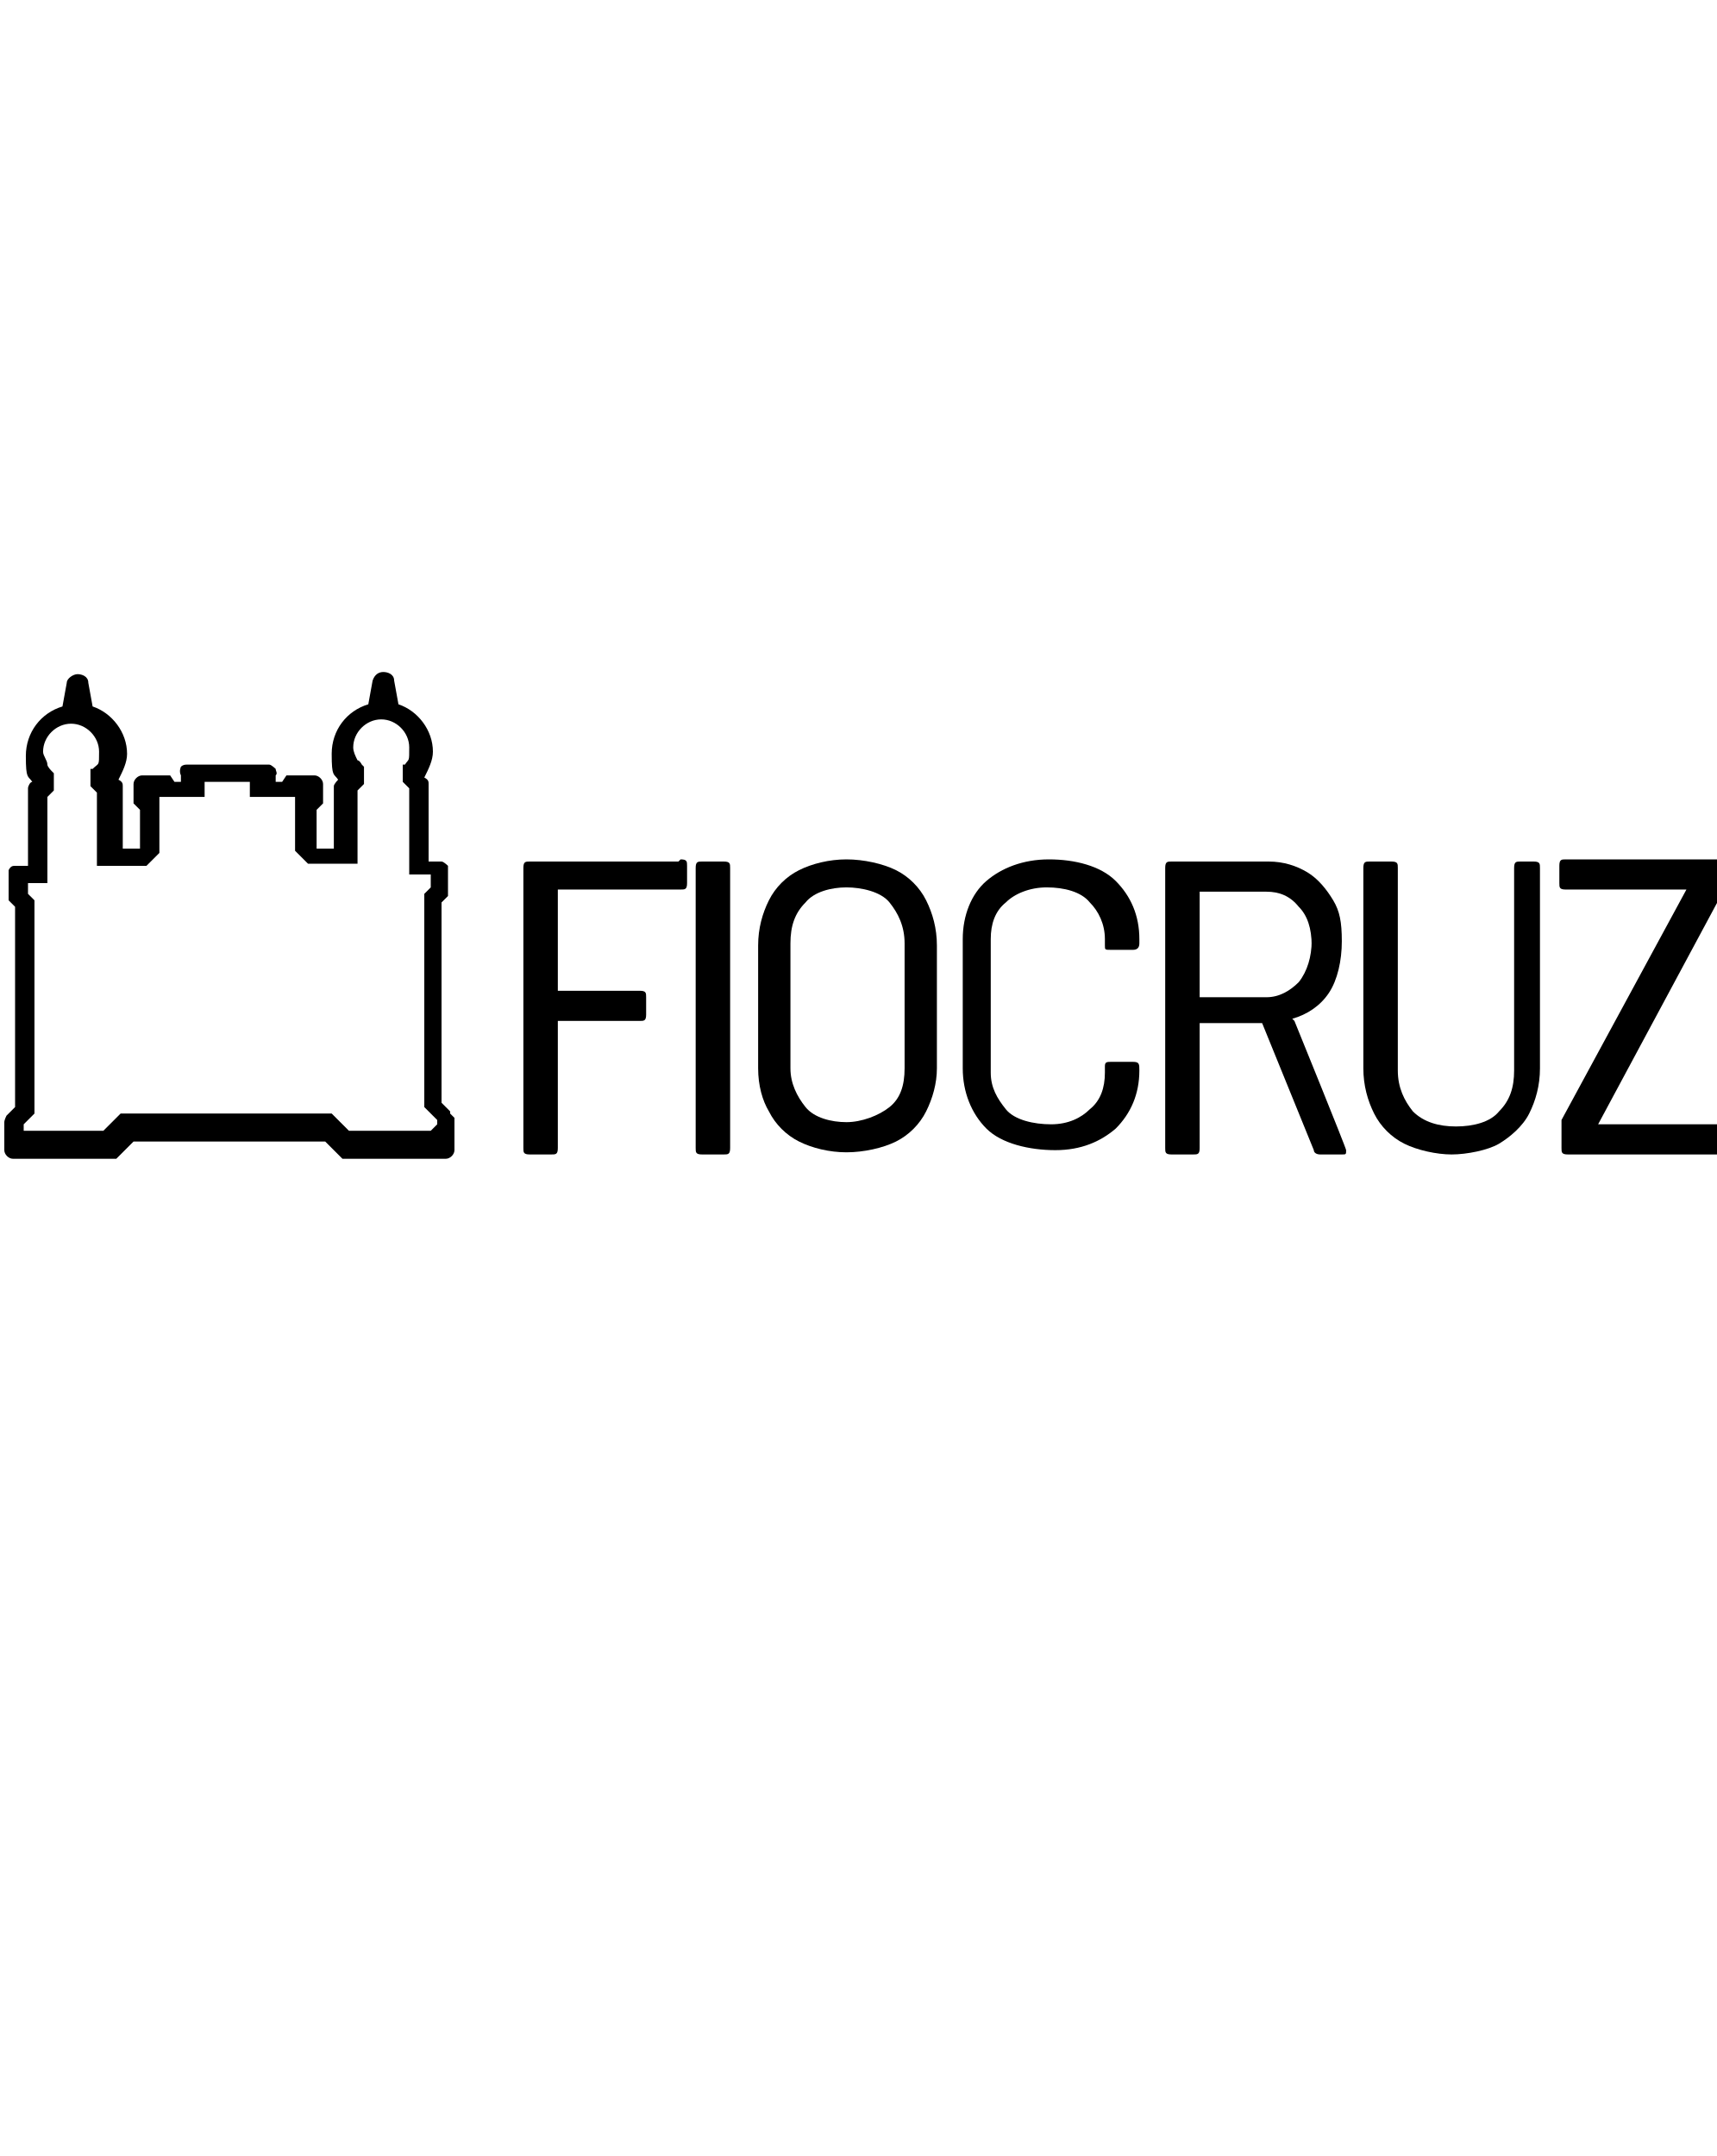
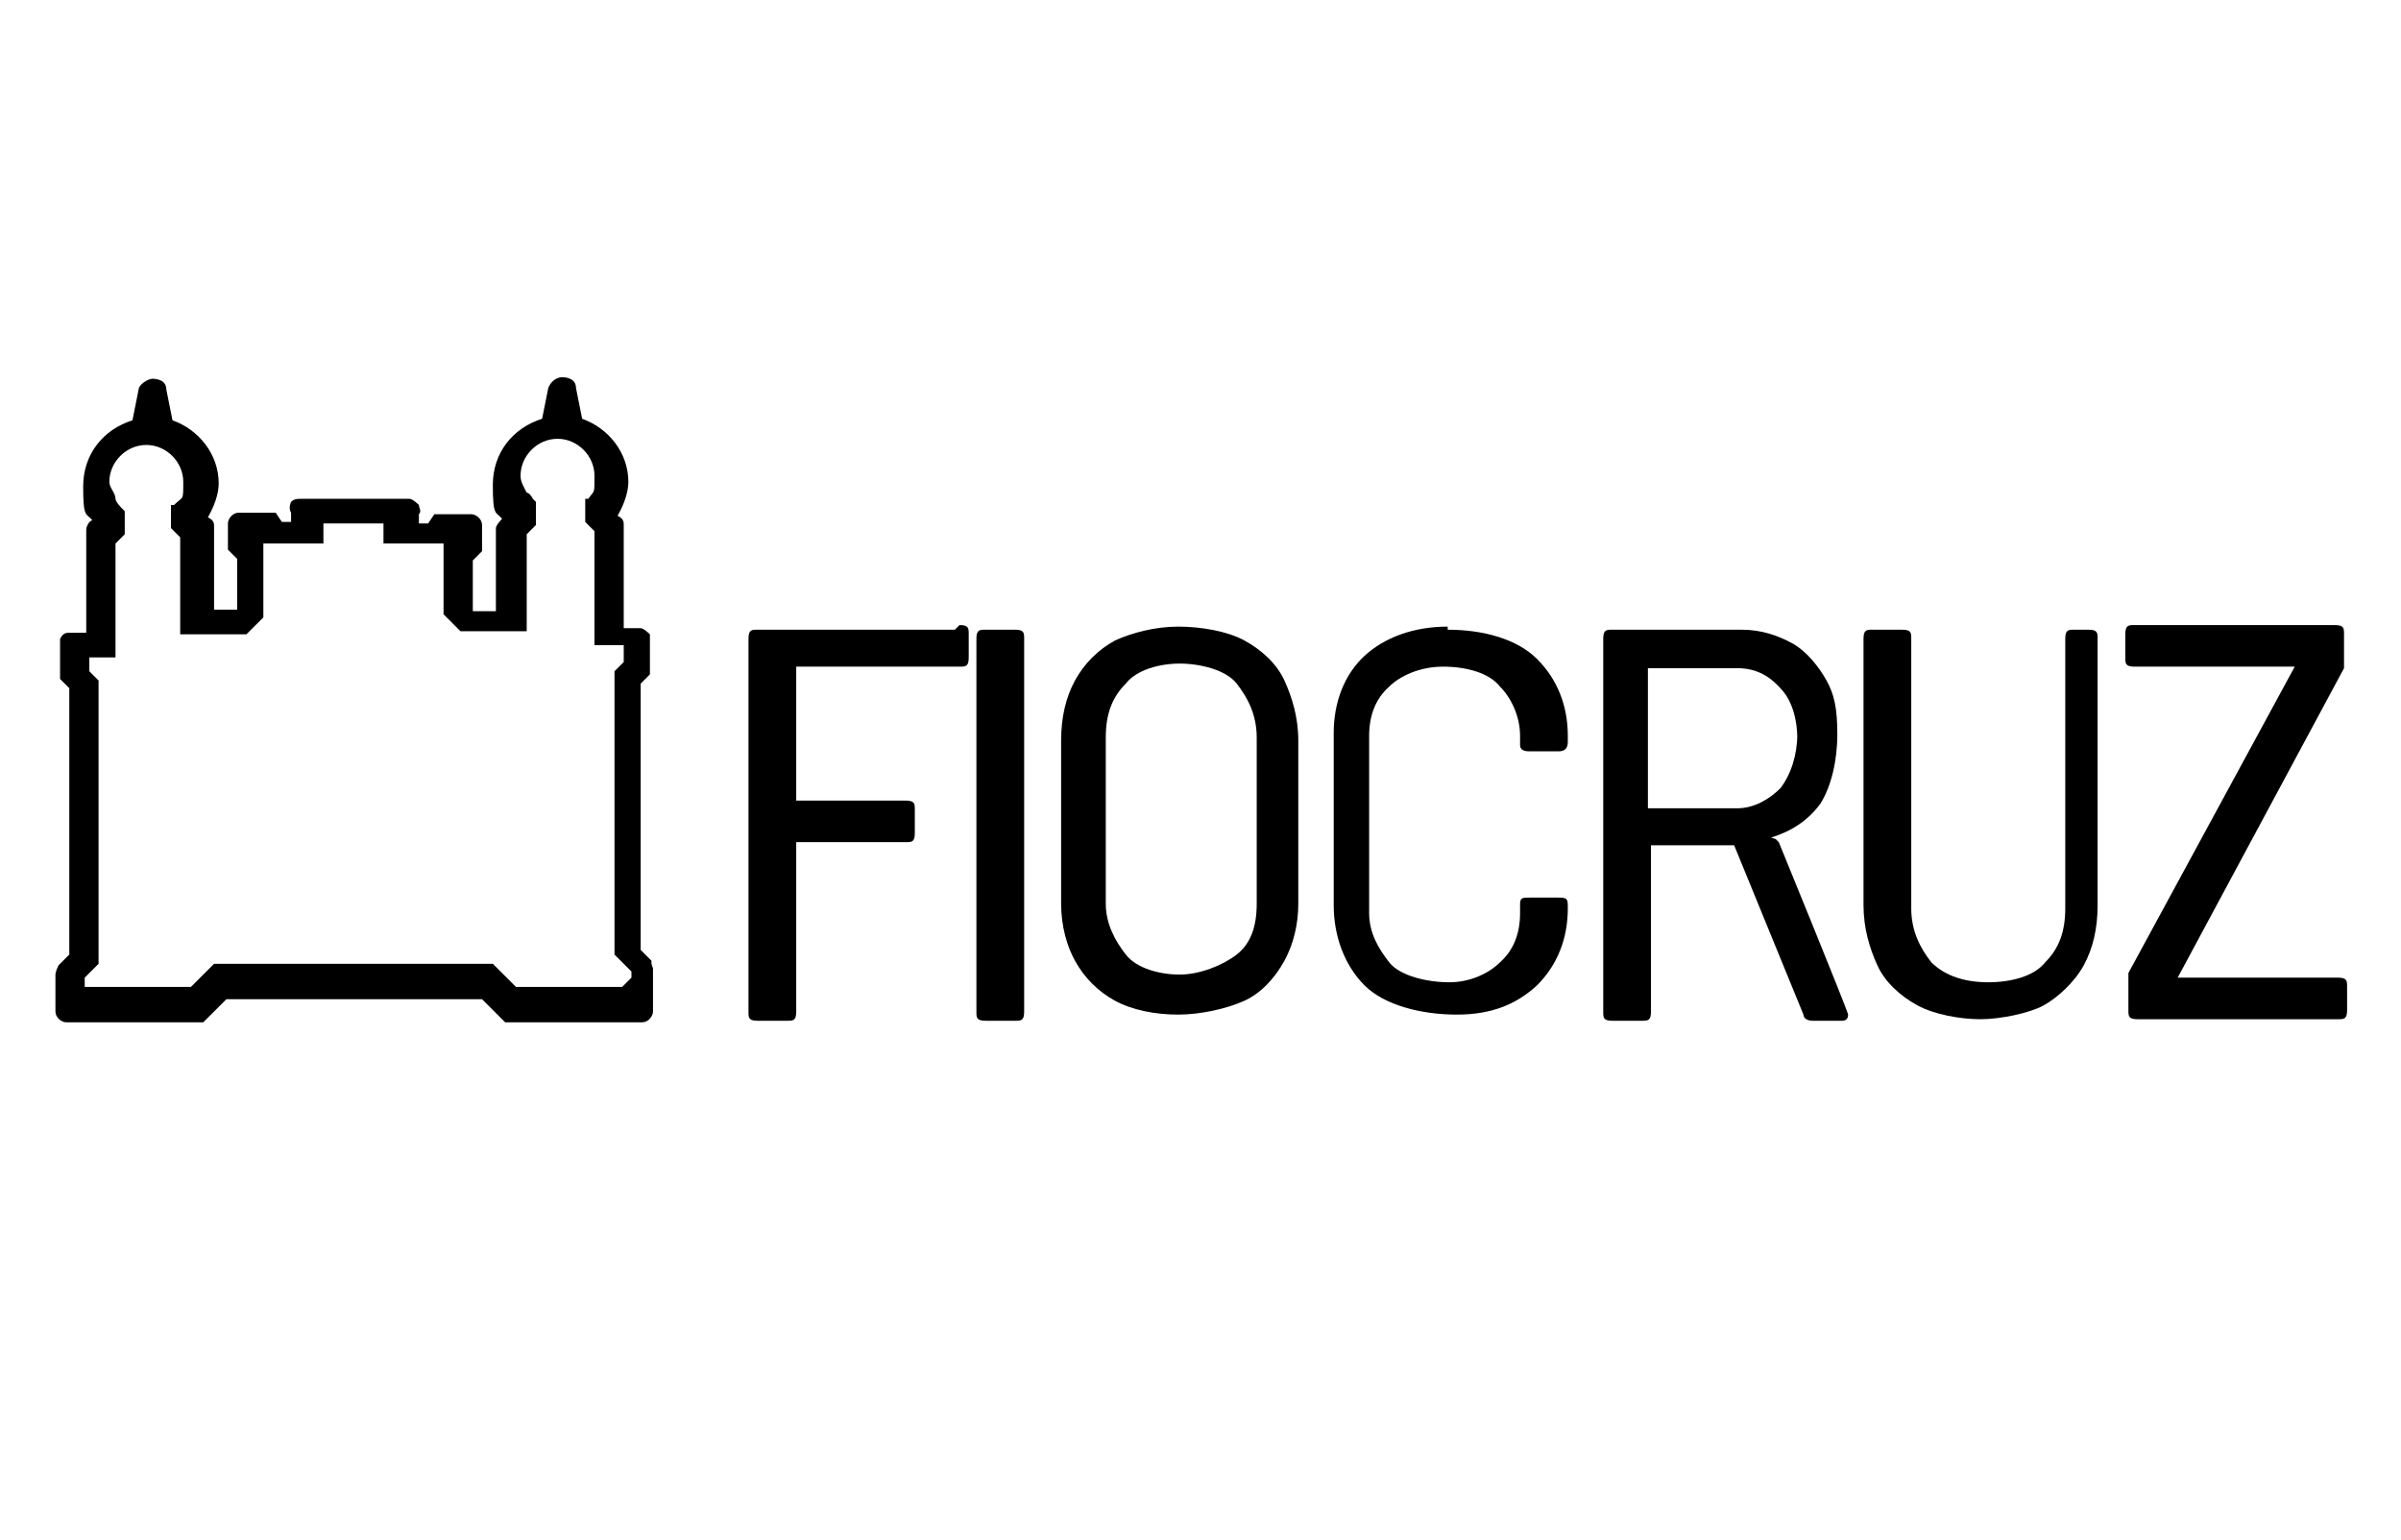
- <svg xmlns="http://www.w3.org/2000/svg" id="Layer_2" version="1.1" viewBox="0 0 79.7 100.1">
+ <svg xmlns="http://www.w3.org/2000/svg" id="Layer_1" version="1.1" viewBox="0 0 155.9 100">
  <defs>
    <style>
-       .st0 {
+       .st0, .st1, .st2 {
        fill: none;
+       }
+ 
+       .st1, .st2 {
+         stroke: gray;
+         stroke-width: .2px;
+       }
+ 
+       .st2 {
+         stroke-dasharray: 1 1;
      }
    </style>
  </defs>
+   <path class="st2" d="M222.5,17" />
+   <line class="st1" x1="-529.3" y1="-207.6" x2="-529.3" y2="-206.5" />
+   <path class="st1" d="M-314.3-206.5" />
  <g id="Layer_1-2">
-     <rect class="st0" y="11.9" width="80" height="76.2" />
+     <rect class="st0" x="3.4" y="-11.4" width="148.8" height="141.7" />
    <g>
-       <path d="M31.5,40h-6.9c-.2,0-.3,0-.3.3v13c0,.2,0,.3.3.3h1c.2,0,.3,0,.3-.3v-5.9h3.8c.2,0,.3,0,.3-.3v-.8c0-.2,0-.3-.3-.3h-3.8v-4.7h5.7c.2,0,.3,0,.3-.3v-.8c0-.2,0-.3-.3-.3" />
-       <path d="M33.6,40h-1c-.2,0-.3,0-.3.3v13c0,.2,0,.3.3.3h1c.2,0,.3,0,.3-.3v-13c0-.2,0-.3-.3-.3" />
-       <path d="M42,43.8v5.8c0,.8-.2,1.4-.7,1.8s-1.3.7-2,.7-1.5-.2-1.9-.7c-.4-.5-.7-1.1-.7-1.8v-5.8c0-.8.2-1.4.7-1.9.4-.5,1.2-.7,1.9-.7s1.6.2,2,.7.7,1.1.7,1.9M41.6,40.4c-.6-.3-1.5-.5-2.3-.5s-1.6.2-2.2.5c-.6.3-1.1.8-1.4,1.4-.3.6-.5,1.3-.5,2.1v5.7c0,.8.2,1.5.5,2,.3.6.8,1.1,1.4,1.4.6.3,1.4.5,2.2.5s1.7-.2,2.3-.5,1.1-.8,1.4-1.4c.3-.6.5-1.3.5-2v-5.7c0-.8-.2-1.5-.5-2.1-.3-.6-.8-1.1-1.4-1.4" />
-       <path d="M48.7,39.9c-1.2,0-2.2.4-2.9,1s-1.1,1.6-1.1,2.7v6c0,1.1.4,2.1,1.1,2.8.7.7,2,1,3.2,1s2.1-.4,2.8-1c.7-.7,1.1-1.6,1.1-2.7h0c0-.3,0-.4-.3-.4h-1c-.2,0-.3,0-.3.2v.3c0,.7-.2,1.3-.7,1.7-.4.4-1,.7-1.8.7s-1.7-.2-2.1-.7-.7-1-.7-1.7v-6.2c0-.7.2-1.3.7-1.7.4-.4,1.1-.7,1.9-.7s1.6.2,2,.7c.4.4.7,1,.7,1.7v.3c0,.2,0,.2.3.2h1c.2,0,.3-.1.3-.3v-.2c0-1.1-.4-2-1.1-2.7-.7-.7-1.9-1-3.1-1" />
-       <path d="M60.9,43.7c0,.7-.2,1.4-.6,1.9-.4.4-.9.7-1.5.7h-3.1v-4.9h3.1c.6,0,1.1.2,1.5.7.4.4.6,1,.6,1.8M60,47.3h0c.7-.2,1.3-.6,1.7-1.2.4-.6.6-1.5.6-2.4s-.1-1.4-.4-1.9-.7-1-1.2-1.3-1.1-.5-1.8-.5h-4.5c-.2,0-.3,0-.3.3v13c0,.2,0,.3.3.3h1c.2,0,.3,0,.3-.3v-5.8h2.9s2.4,5.9,2.4,5.9c0,.1.1.2.3.2h1c.2,0,.2,0,.2-.2h0c0-.1-2.4-6-2.4-6h0Z" />
-       <path d="M71.6,40h-1c-.2,0-.3,0-.3.3v9.4c0,.8-.2,1.4-.7,1.9-.4.5-1.2.7-2,.7s-1.5-.2-2-.7c-.4-.5-.7-1.1-.7-1.9v-9.4c0-.2,0-.3-.3-.3h-1c-.2,0-.3,0-.3.3v9.3c0,.8.2,1.5.5,2.1.3.6.8,1.1,1.4,1.4.6.3,1.5.5,2.2.5s1.7-.2,2.2-.5,1.1-.8,1.4-1.4c.3-.6.5-1.3.5-2.1v-9.3c0-.2,0-.3-.3-.3" />
-       <path d="M80,41.1v-.9c0-.2,0-.3-.3-.3h-7c-.2,0-.3,0-.3.3v.8c0,.2,0,.3.3.3h5.6l-5.8,10.7c0,0,0,.3,0,.4v.9c0,.2,0,.3.3.3h7c.2,0,.3,0,.3-.3v-.8c0-.2,0-.3-.3-.3h-5.6l5.8-10.8c0-.1,0-.2,0-.3" />
-       <path d="M20,52.5h-3.8l-.8-.8H5.6l-.8.8H1.1v-.3l.5-.5v-9.9l-.3-.3v-.5h.9v-4l.3-.3v-.8s0,0-.1-.1c0,0-.2-.2-.2-.3,0-.2-.2-.4-.2-.6,0-.7.6-1.3,1.3-1.3s1.3.6,1.3,1.3,0,.5-.3.8c0,0,0,0,0,0,0,0,0,0,0,0,0,0,0,0,0,0,0,0,0,0-.1,0v.8l.3.3v3.4h2.3l.6-.6v-2.6h2.1v-.7h2.1v.7h2.1v2.5l.6.6h2.3v-3.4l.3-.3v-.8s0,0-.1-.1c0,0-.1-.2-.2-.2-.1-.2-.2-.4-.2-.6,0-.7.6-1.3,1.3-1.3s1.3.6,1.3,1.3,0,.5-.2.8c0,0,0,0,0,0h0s0,0,0,0c0,0,0,0-.1,0v.8l.3.3v4h1v.6l-.3.3v9.9l.6.6v.2h0ZM20.9,51.7h0c0,0,0,0,0-.1l-.4-.4v-9.3l.3-.3v-1.1c0-.1,0-.2,0-.3,0,0-.2-.2-.3-.2h-.6v-3.6c0-.1,0-.2-.2-.3h0s0,0,0,0c.2-.4.4-.8.4-1.2,0-1-.7-1.9-1.6-2.2h0l-.2-1.1c0-.3-.3-.4-.5-.4-.2,0-.4.1-.5.4l-.2,1.1h0c-1,.3-1.7,1.2-1.7,2.3s.1.9.3,1.2h0s0,0,0,0c0,0-.2.2-.2.3v2.9h-.8v-1.8l.3-.3v-.9c0-.2-.2-.4-.4-.4h-1.1c0,0-.2,0-.2,0l-.2.3h-.3v-.3c.1-.1,0-.2,0-.3,0,0-.2-.2-.3-.2h-3.8c-.1,0-.2,0-.3.1,0,0-.1.2,0,.4v.3s-.3,0-.3,0l-.2-.3c0,0-.1,0-.2,0h-1.1c-.2,0-.4.2-.4.4v.9l.3.3v1.8h-.8v-2.9c0-.1,0-.2-.2-.3h0s0,0,0,0c.2-.4.4-.8.4-1.2,0-1-.7-1.9-1.6-2.2h0l-.2-1.1c0-.3-.3-.4-.5-.4s-.5.2-.5.4l-.2,1.1h0c-1,.3-1.7,1.2-1.7,2.3s.1.9.3,1.2h0s0,0,0,0c-.1,0-.2.2-.2.3v3.6h-.6c-.1,0-.2,0-.3.2,0,0,0,.2,0,.3v1.1l.3.3v9.3l-.4.4c0,0-.1.2-.1.3v1.3c0,.2.2.4.4.4h4.8l.8-.8h8.9l.8.8h4.8c.2,0,.4-.2.4-.4v-1.2c0,0,0-.2,0-.3" />
+       <path d="M62,40.9h-12.8c-.4,0-.6,0-.6.6v24.2c0,.4,0,.6.6.6h1.9c.4,0,.6,0,.6-.6v-11h7.1c.4,0,.6,0,.6-.6v-1.5c0-.4,0-.6-.6-.6h-7.1v-8.7h10.6c.4,0,.6,0,.6-.6v-1.5c0-.4,0-.6-.6-.6" />
+       <path d="M65.9,40.9h-1.9c-.4,0-.6,0-.6.6v24.2c0,.4,0,.6.6.6h1.9c.4,0,.6,0,.6-.6v-24.2c0-.4,0-.6-.6-.6" />
+       <path d="M81.6,47.9v10.8c0,1.5-.4,2.6-1.3,3.3s-2.4,1.3-3.7,1.3-2.8-.4-3.5-1.3-1.3-2-1.3-3.3v-10.8c0-1.5.4-2.6,1.3-3.5.7-.9,2.2-1.3,3.5-1.3s3,.4,3.7,1.3,1.3,2,1.3,3.5M80.8,41.6c-1.1-.6-2.8-.9-4.3-.9s-3,.4-4.1.9c-1.1.6-2,1.5-2.6,2.6-.6,1.1-.9,2.4-.9,3.9v10.6c0,1.5.4,2.8.9,3.7.6,1.1,1.5,2,2.6,2.6,1.1.6,2.6.9,4.1.9s3.2-.4,4.3-.9,2-1.5,2.6-2.6c.6-1.1.9-2.4.9-3.7v-10.6c0-1.5-.4-2.8-.9-3.9s-1.5-2-2.6-2.6" />
+       <path d="M94,40.7c-2.2,0-4.1.7-5.4,1.9s-2,3-2,5v11.2c0,2,.7,3.9,2,5.2,1.3,1.3,3.7,1.9,6,1.9s3.9-.7,5.2-1.9c1.3-1.3,2-3,2-5h0c0-.6,0-.7-.6-.7h-1.9c-.4,0-.6,0-.6.4v.6c0,1.3-.4,2.4-1.3,3.2-.7.7-1.9,1.3-3.3,1.3s-3.2-.4-3.9-1.3-1.3-1.9-1.3-3.2v-11.5c0-1.3.4-2.4,1.3-3.2.7-.7,2-1.3,3.5-1.3s3,.4,3.7,1.3c.7.7,1.3,1.9,1.3,3.2v.6q0,.4.6.4h1.9c.4,0,.6-.2.6-.6v-.4c0-2-.7-3.7-2-5-1.3-1.3-3.5-1.9-5.8-1.9" />
+       <path d="M116.7,47.7c0,1.3-.4,2.6-1.1,3.5-.7.7-1.7,1.3-2.8,1.3h-5.8v-9.1h5.8c1.1,0,2,.4,2.8,1.3.7.7,1.1,1.9,1.1,3.3M115,54.4h0c1.3-.4,2.4-1.1,3.2-2.2.7-1.1,1.1-2.8,1.1-4.5s-.2-2.6-.7-3.5-1.3-1.9-2.2-2.4-2-.9-3.3-.9h-8.4c-.4,0-.6,0-.6.6v24.2c0,.4,0,.6.6.6h1.9c.4,0,.6,0,.6-.6v-10.8h5.4l4.5,11c0,.2.2.4.6.4h1.9q.4,0,.4-.4h0c0-.2-4.5-11.2-4.5-11.2h0l-.2-.2Z" />
+       <path d="M136.6,40.9h-1.9c-.4,0-.6,0-.6.6v17.5c0,1.5-.4,2.6-1.3,3.5-.7.9-2.2,1.3-3.7,1.3s-2.8-.4-3.7-1.3c-.7-.9-1.3-2-1.3-3.5v-17.5c0-.4,0-.6-.6-.6h-1.9c-.4,0-.6,0-.6.6v17.3c0,1.5.4,2.8.9,3.9s1.5,2,2.6,2.6c1.1.6,2.8.9,4.1.9s3.2-.4,4.1-.9,2-1.5,2.6-2.6c.6-1.1.9-2.4.9-3.9v-17.3c0-.4,0-.6-.6-.6" />
+       <path d="M152.2,42.9v-1.7c0-.4,0-.6-.6-.6h-13c-.4,0-.6,0-.6.6v1.5c0,.4,0,.6.6.6h10.4l-10.8,19.9v2.4c0,.4,0,.6.6.6h13c.4,0,.6,0,.6-.6v-1.5c0-.4,0-.6-.6-.6h-10.4l10.8-20.1v-.6" />
+       <path d="M40.6,64.1h-7.1l-1.5-1.5H13.9l-1.5,1.5h-6.9v-.6l.9-.9v-18.4l-.6-.6v-.9h1.7v-7.4l.6-.6v-1.5l-.2-.2s-.4-.4-.4-.6c0-.4-.4-.7-.4-1.1,0-1.3,1.1-2.4,2.4-2.4s2.4,1.1,2.4,2.4,0,.9-.6,1.5h-.2v1.5l.6.6v6.3h4.3l1.1-1.1v-4.8h3.9v-1.3h3.9v1.3h3.9v4.6l1.1,1.1h4.3v-6.3l.6-.6v-1.5l-.2-.2s-.2-.4-.4-.4c-.2-.4-.4-.7-.4-1.1,0-1.3,1.1-2.4,2.4-2.4s2.4,1.1,2.4,2.4,0,.9-.4,1.5h-.2v1.5l.6.6v7.4h1.9v1.1l-.6.6v18.4l1.1,1.1v.4h0l-.6.6ZM42.3,62.6h0v-.2l-.7-.7v-17.3l.6-.6v-2.6s-.4-.4-.6-.4h-1.1v-6.7c0-.2,0-.4-.4-.6h0c.4-.7.7-1.5.7-2.2,0-1.9-1.3-3.5-3-4.1h0l-.4-2c0-.6-.6-.7-.9-.7s-.7.2-.9.7l-.4,2h0c-1.9.6-3.2,2.2-3.2,4.3s.2,1.7.6,2.2h0s-.4.4-.4.6v5.4h-1.5v-3.3l.6-.6v-1.7c0-.4-.4-.7-.7-.7h-2.4l-.4.6h-.6v-.6c.2-.2,0-.4,0-.6,0,0-.4-.4-.6-.4h-7.1c-.2,0-.4,0-.6.2,0,0-.2.4,0,.7v.6h-.6l-.4-.6h-2.4c-.4,0-.7.4-.7.7v1.7l.6.6v3.3h-1.5v-5.4c0-.2,0-.4-.4-.6h0c.4-.7.7-1.5.7-2.2,0-1.9-1.3-3.5-3-4.1h0l-.4-2c0-.6-.6-.7-.9-.7s-.9.4-.9.7l-.4,2h0c-1.9.6-3.2,2.2-3.2,4.3s.2,1.7.6,2.2h0c-.2,0-.4.4-.4.6v6.7h-1.1c-.2,0-.4,0-.6.4v2.6l.6.6v17.3l-.7.7s-.2.4-.2.6v2.4c0,.4.4.7.7.7h8.9l1.5-1.5h16.6l1.5,1.5h8.9c.4,0,.7-.4.7-.7v-2.8" />
    </g>
  </g>
</svg>
